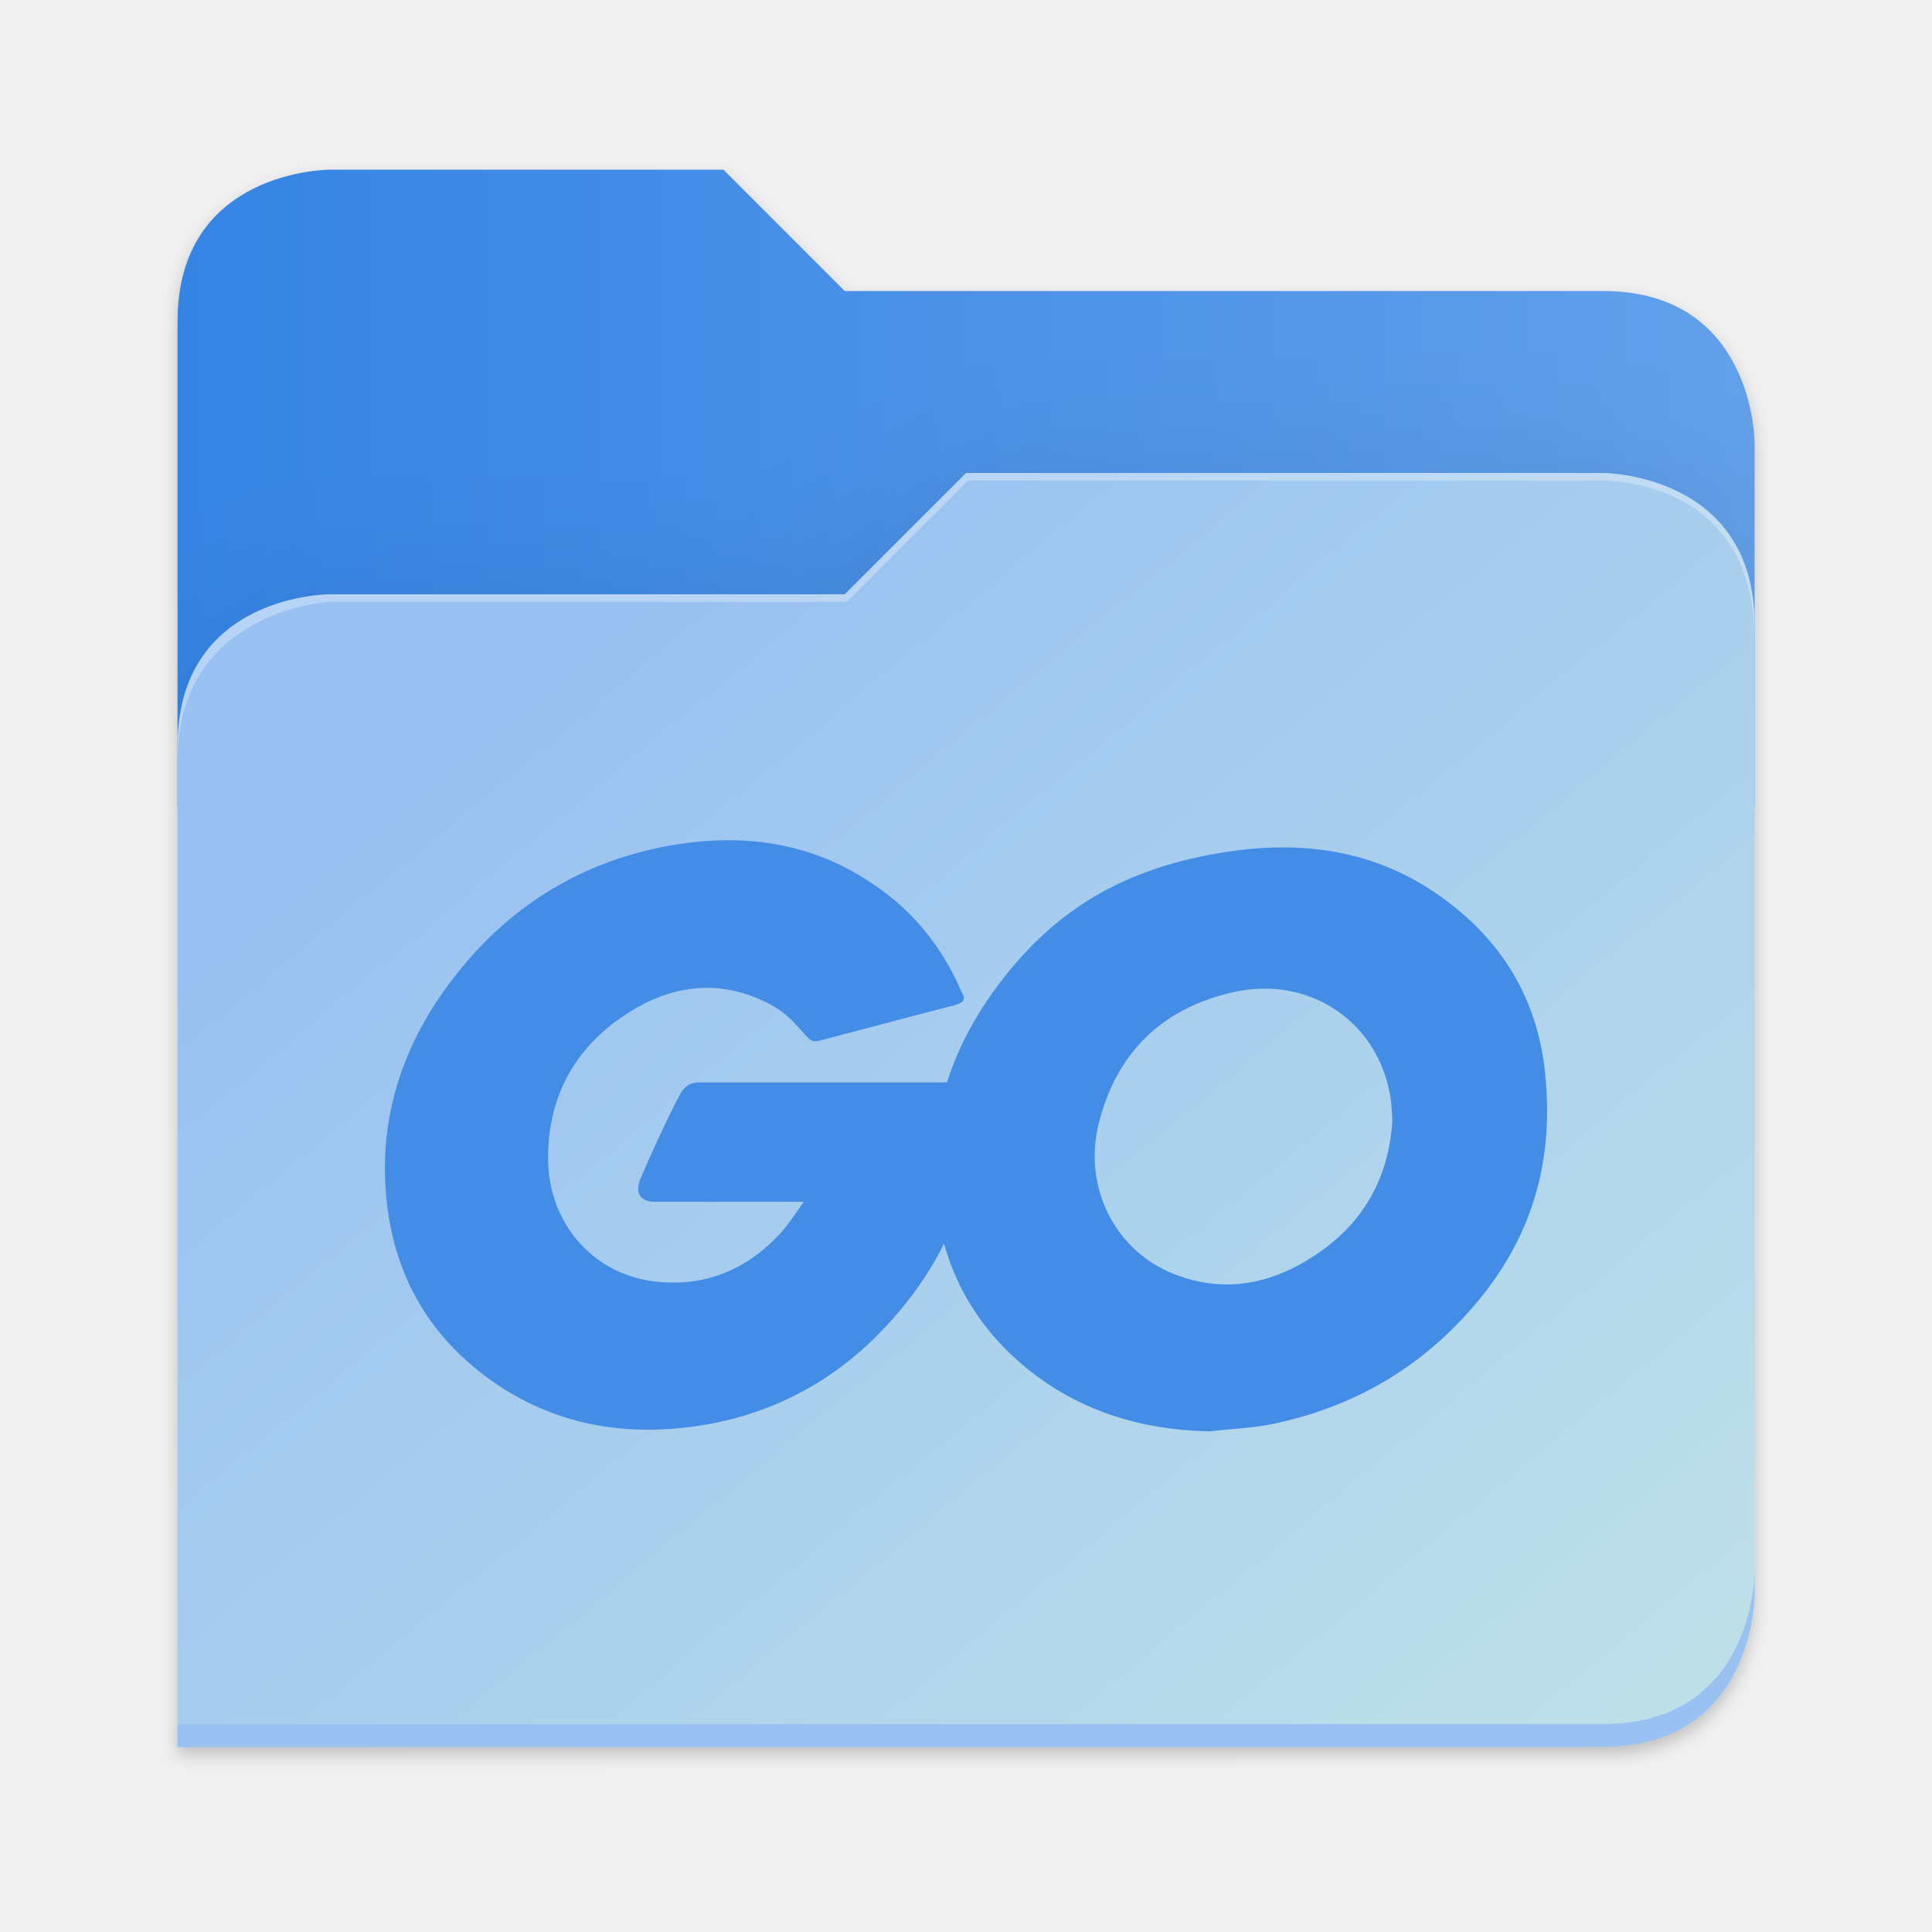
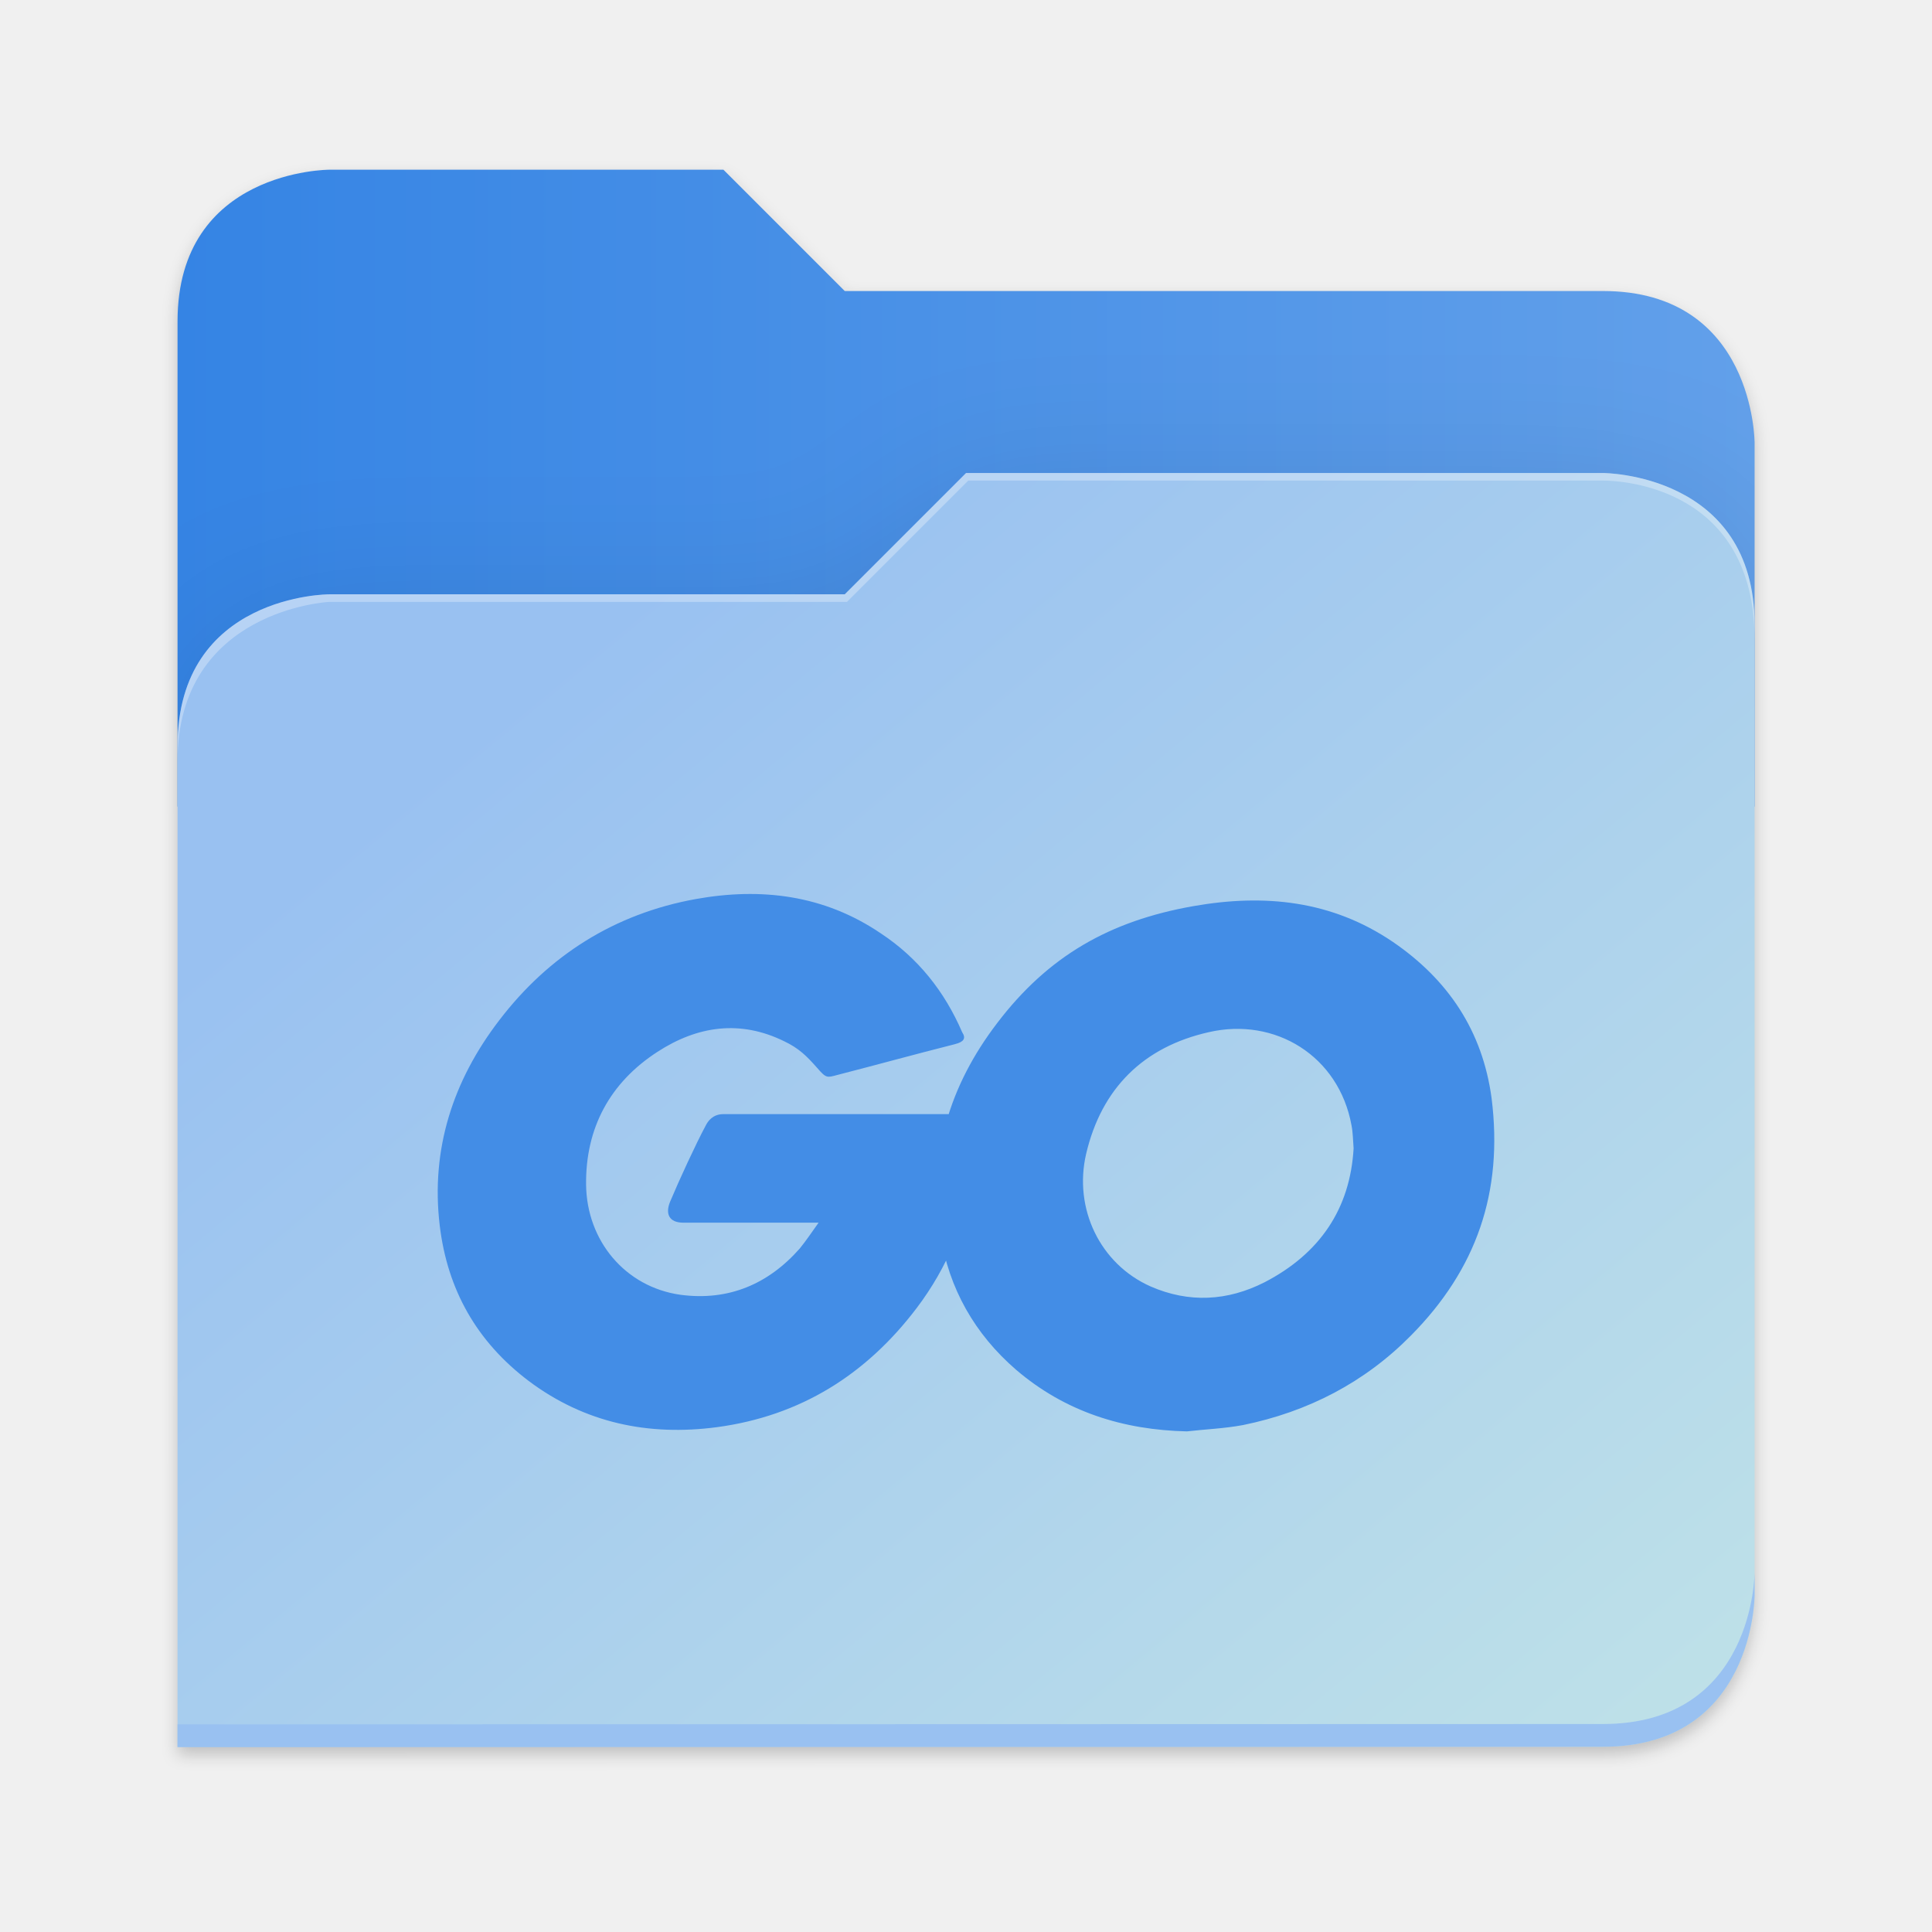
<svg xmlns="http://www.w3.org/2000/svg" xmlns:xlink="http://www.w3.org/1999/xlink" height="128" viewBox="0 0 128 128" width="128" version="1.1" id="svg5248">
  <defs id="defs5252">
    <filter style="color-interpolation-filters:sRGB" id="filter1302" x="-0.012" width="1.024" y="-0.012" height="1.024">
      <feGaussianBlur stdDeviation="2.08" id="feGaussianBlur1304" />
    </filter>
    <linearGradient id="bg-gradient-2">
      <stop style="stop-color:#3584e4;stop-opacity:1" offset="0" id="stop13402" />
      <stop style="stop-color:#62a0ea;stop-opacity:1" offset="1" id="stop13404" />
    </linearGradient>
    <clipPath clipPathUnits="userSpaceOnUse" id="clipPath1509">
      <path id="path1511" d="M 192,-164 H 88 c 0,0 -40,0 -40,40 V 4 h 416 v -96 c 0,0 0,-40 -40,-40 H 224 Z" style="display:inline;opacity:1;vector-effect:none;fill:#c9b8a7;fill-opacity:1;stroke:none;stroke-width:26.067;stroke-linecap:butt;stroke-linejoin:miter;stroke-miterlimit:4;stroke-dasharray:none;stroke-dashoffset:0;stroke-opacity:1;marker:none;marker-start:none;marker-mid:none;marker-end:none;paint-order:normal;enable-background:new" />
    </clipPath>
    <filter style="color-interpolation-filters:sRGB" id="filter1529" x="-0.108" width="1.217" y="-0.134" height="1.269">
      <feGaussianBlur stdDeviation="18.8" id="feGaussianBlur1531" />
    </filter>
    <linearGradient id="linearGradient888">
      <stop style="stop-color:#99c1f1;stop-opacity:1" offset="0" id="stop884" />
      <stop style="stop-color:#c3e5e7;stop-opacity:1" offset="1" id="stop886" />
    </linearGradient>
    <linearGradient xlink:href="#bg-gradient-2" id="linearGradient5836" gradientUnits="userSpaceOnUse" x1="64" y1="756" x2="480" y2="756" />
    <linearGradient xlink:href="#linearGradient888" id="linearGradient5838" gradientUnits="userSpaceOnUse" x1="152.898" y1="-38.797" x2="447.309" y2="316" />
  </defs>
  <linearGradient id="a" gradientUnits="userSpaceOnUse" x1="12" x2="116" y1="64" y2="64">
    <stop offset="0" stop-color="#3d3846" id="stop5214" />
    <stop offset="0.05" stop-color="#77767b" id="stop5216" />
    <stop offset="0.1" stop-color="#5e5c64" id="stop5218" />
    <stop offset="0.9" stop-color="#504e56" id="stop5220" />
    <stop offset="0.95" stop-color="#77767b" id="stop5222" />
    <stop offset="1" stop-color="#3d3846" id="stop5224" />
  </linearGradient>
  <linearGradient id="b" gradientUnits="userSpaceOnUse" x1="12" x2="112.041" y1="60" y2="80.988">
    <stop offset="0" stop-color="#77767b" id="stop5227" />
    <stop offset="0.384" stop-color="#9a9996" id="stop5229" />
    <stop offset="0.721" stop-color="#77767b" id="stop5231" />
    <stop offset="1" stop-color="#68666f" id="stop5233" />
  </linearGradient>
  <g transform="matrix(0.2511615,0,0,0.2511615,-0.2929295,52.43479)" id="g5798" style="fill:#c9b8a7;fill-opacity:1;stroke:#a08f7f;stroke-opacity:1">
    <path id="path5786" d="m 88,-162 c 0,0 -40,0 -40,40 L 47.965,6 h 0.033 L 47.965,254.094 424,254 c 40,0 40,-40 40,-40 V 6 -42 -90 c 0,0 0,-40 -40,-40 H 224 l -32,-32 z" style="display:inline;opacity:0.2;fill:#000000;fill-opacity:1;stroke:none;stroke-width:26.067;stroke-linecap:butt;stroke-linejoin:miter;stroke-miterlimit:4;stroke-dasharray:none;stroke-dashoffset:0;stroke-opacity:1;marker:none;marker-start:none;marker-mid:none;marker-end:none;paint-order:normal;filter:url(#filter1302);enable-background:new" />
    <path style="display:inline;opacity:1;fill:url(#linearGradient5836);fill-opacity:1;stroke:none;stroke-width:26.067;stroke-linecap:butt;stroke-linejoin:miter;stroke-miterlimit:4;stroke-dasharray:none;stroke-dashoffset:0;stroke-opacity:1;marker:none;marker-start:none;marker-mid:none;marker-end:none;paint-order:normal;enable-background:new" d="M 208,672 H 104 c 0,0 -40,0 -40,40 v 128 h 416 v -96 c 0,0 0,-40 -40,-40 H 240 Z" transform="translate(-16,-836)" id="path5788" />
    <path id="path5790" d="m 256,-80 -32,32 H 88 c 0,0 -40,0 -40,40 v 264 h 376 c 40,0 40,-40 40,-40 V -40 c 0,-40 -40,-40 -40,-40 z" style="display:inline;opacity:0.1;fill:#000000;fill-opacity:1;stroke:none;stroke-width:26.067;stroke-linecap:butt;stroke-linejoin:miter;stroke-miterlimit:4;stroke-dasharray:none;stroke-dashoffset:0;stroke-opacity:1;marker:none;marker-start:none;marker-mid:none;marker-end:none;paint-order:normal;filter:url(#filter1529);enable-background:new" clip-path="url(#clipPath1509)" />
    <path style="display:inline;opacity:1;fill:url(#linearGradient5838);fill-opacity:1;stroke:none;stroke-width:26.067;stroke-linecap:butt;stroke-linejoin:miter;stroke-miterlimit:4;stroke-dasharray:none;stroke-dashoffset:0;stroke-opacity:1;marker:none;marker-start:none;marker-mid:none;marker-end:none;paint-order:normal;enable-background:new" d="m 256,-84 -32,32 H 88 c 0,0 -40,0 -40,40 v 264 h 376 c 40,0 40,-40 40,-40 V -44 c 0,-40 -40,-40 -40,-40 z" id="path5792" />
    <path style="font-variation-settings:normal;display:inline;opacity:1;fill:#99c1f1;fill-opacity:1;stroke:none;stroke-width:26.067;stroke-linecap:butt;stroke-linejoin:miter;stroke-miterlimit:4;stroke-dasharray:none;stroke-dashoffset:0;stroke-opacity:1;marker:none;marker-start:none;marker-mid:none;marker-end:none;paint-order:normal;enable-background:new;stop-color:#000000;stop-opacity:1" d="m 480,1042 c 0,0 0,40 -40,40 l -375.998,0.094 -0.004,6 L 440,1088 c 40,0 40,-40 40,-40 z" transform="translate(-16,-836)" id="path5794" />
    <path style="display:inline;opacity:0.3;fill:#ffffff;fill-opacity:1;stroke:none;stroke-width:26.067;stroke-linecap:butt;stroke-linejoin:miter;stroke-miterlimit:4;stroke-dasharray:none;stroke-dashoffset:0;stroke-opacity:1;marker:none;marker-start:none;marker-mid:none;marker-end:none;paint-order:normal;enable-background:new" d="m 272,752 -32,32 H 104 c 0,0 -40,0 -40,40 v 4 c 0,-40 40,-42 40,-42 h 136.591 l 32,-32 H 440 c 5.38,0 40,2 40,42 v -4 c 0,-40 -40,-40 -40,-40 z" id="path5796" transform="translate(-16,-836)" />
  </g>
-   <g id="g3693" transform="matrix(0.8158835,0,0,0.8158835,-18.97783,-0.4862687)" style="fill:#438de6;fill-opacity:1">
-     <path id="path3691" style="fill:#438de6;fill-opacity:1;stroke-width:0.626" class="st0" d="m 121.438,116.829 c -5.692,-0.125 -10.884,-1.752 -15.263,-5.505 -3.691,-3.19 -6.005,-7.256 -6.756,-12.073 -1.126,-7.069 0.813,-13.324 5.067,-18.891 4.566,-6.005 10.071,-9.133 17.515,-10.446 6.38,-1.126 12.386,-0.5 17.828,3.19 4.942,3.378 8.007,7.944 8.82,13.949 1.063,8.445 -1.376,15.326 -7.194,21.206 -4.129,4.191 -9.195,6.818 -15.013,8.007 -1.689,0.313 -3.378,0.375 -5.004,0.563 z m 14.888,-25.272 c -0.063,-0.813 -0.063,-1.439 -0.188,-2.064 -1.126,-6.193 -6.818,-9.696 -12.761,-8.32 -5.817,1.314 -9.571,5.004 -10.947,10.884 -1.126,4.879 1.251,9.821 5.755,11.823 3.44,1.501 6.881,1.314 10.196,-0.375 4.942,-2.565 7.632,-6.568 7.944,-11.948 z m -35.593,-9.32 c -3.941,1.001 -6.631,1.751 -10.509,2.752 -0.938,0.25 -1.001,0.313 -1.814,-0.626 -0.938,-1.063 -1.626,-1.751 -2.94,-2.377 -3.941,-1.939 -7.757,-1.376 -11.322,0.938 -4.254,2.752 -6.443,6.818 -6.38,11.885 0.063,5.004 3.503,9.133 8.445,9.821 4.254,0.563 7.819,-0.938 10.634,-4.129 0.563,-0.688 1.063,-1.439 1.689,-2.314 -2.252,0 -5.067,0 -12.073,0 -1.314,0 -1.626,-0.813 -1.189,-1.877 0.813,-1.939 2.314,-5.192 3.19,-6.818 0.188,-0.375 0.626,-1.001 1.564,-1.001 3.19,0 14.95,0 22.769,0 -0.125,1.689 -0.125,3.378 -0.375,5.067 -0.688,4.504 -2.377,8.632 -5.129,12.26 -4.504,5.943 -10.384,9.633 -17.828,10.634 -6.13,0.813 -11.823,-0.375 -16.827,-4.129 -4.629,-3.503 -7.256,-8.132 -7.944,-13.887 -0.813,-6.818 1.189,-12.949 5.317,-18.328 4.441,-5.817 10.321,-9.508 17.515,-10.822 5.88,-1.063 11.51,-0.375 16.577,3.065 3.315,2.189 5.692,5.192 7.256,8.82 0.375,0.563 0.125,0.876 -0.626,1.063 z" />
+   <g id="surface105959-1" transform="matrix(3.494182,0,0,3.494182,134.0262,48.09931)" style="fill:#3f8ae5;fill-opacity:1;stroke:none;stroke-width:0.894" />
+   <g id="g1" transform="matrix(0.7417123,0,0,0.7417123,-11.43439,8.179071)" style="fill:#438de6;fill-opacity:1">
+     <path id="path1" style="fill:#438de6;fill-opacity:1;stroke-width:0.626" class="st0" d="m 121.438,116.829 c -5.692,-0.125 -10.884,-1.752 -15.263,-5.505 -3.691,-3.19 -6.005,-7.256 -6.756,-12.073 -1.126,-7.069 0.813,-13.324 5.067,-18.891 4.566,-6.005 10.071,-9.133 17.515,-10.446 6.38,-1.126 12.386,-0.5 17.828,3.19 4.942,3.378 8.007,7.944 8.82,13.949 1.063,8.445 -1.376,15.326 -7.194,21.206 -4.129,4.191 -9.195,6.818 -15.013,8.007 -1.689,0.313 -3.378,0.375 -5.004,0.563 z m 14.888,-25.272 c -0.063,-0.813 -0.063,-1.439 -0.188,-2.064 -1.126,-6.193 -6.818,-9.696 -12.761,-8.32 -5.817,1.314 -9.571,5.004 -10.947,10.884 -1.126,4.879 1.251,9.821 5.755,11.823 3.44,1.501 6.881,1.314 10.196,-0.375 4.942,-2.565 7.632,-6.568 7.944,-11.948 z m -35.593,-9.32 c -3.941,1.001 -6.631,1.751 -10.509,2.752 -0.938,0.25 -1.001,0.313 -1.814,-0.626 -0.938,-1.063 -1.626,-1.751 -2.94,-2.377 -3.941,-1.939 -7.757,-1.376 -11.322,0.938 -4.254,2.752 -6.443,6.818 -6.38,11.885 0.063,5.004 3.503,9.133 8.445,9.821 4.254,0.563 7.819,-0.938 10.634,-4.129 0.563,-0.688 1.063,-1.439 1.689,-2.314 -2.252,0 -5.067,0 -12.073,0 -1.314,0 -1.626,-0.813 -1.189,-1.877 0.813,-1.939 2.314,-5.192 3.19,-6.818 0.188,-0.375 0.626,-1.001 1.564,-1.001 3.19,0 14.95,0 22.769,0 -0.125,1.689 -0.125,3.378 -0.375,5.067 -0.688,4.504 -2.377,8.632 -5.129,12.26 -4.504,5.943 -10.384,9.633 -17.828,10.634 -6.13,0.813 -11.823,-0.375 -16.827,-4.129 -4.629,-3.503 -7.256,-8.132 -7.944,-13.887 -0.813,-6.818 1.189,-12.949 5.317,-18.328 4.441,-5.817 10.321,-9.508 17.515,-10.822 5.88,-1.063 11.51,-0.375 16.577,3.065 3.315,2.189 5.692,5.192 7.256,8.82 0.375,0.563 0.125,0.876 -0.626,1.063 z" />
  </g>
-   <g id="surface105959-1" transform="matrix(3.494182,0,0,3.494182,134.0262,48.09931)" style="fill:#3f8ae5;fill-opacity:1;stroke:none;stroke-width:0.894" />
</svg>
